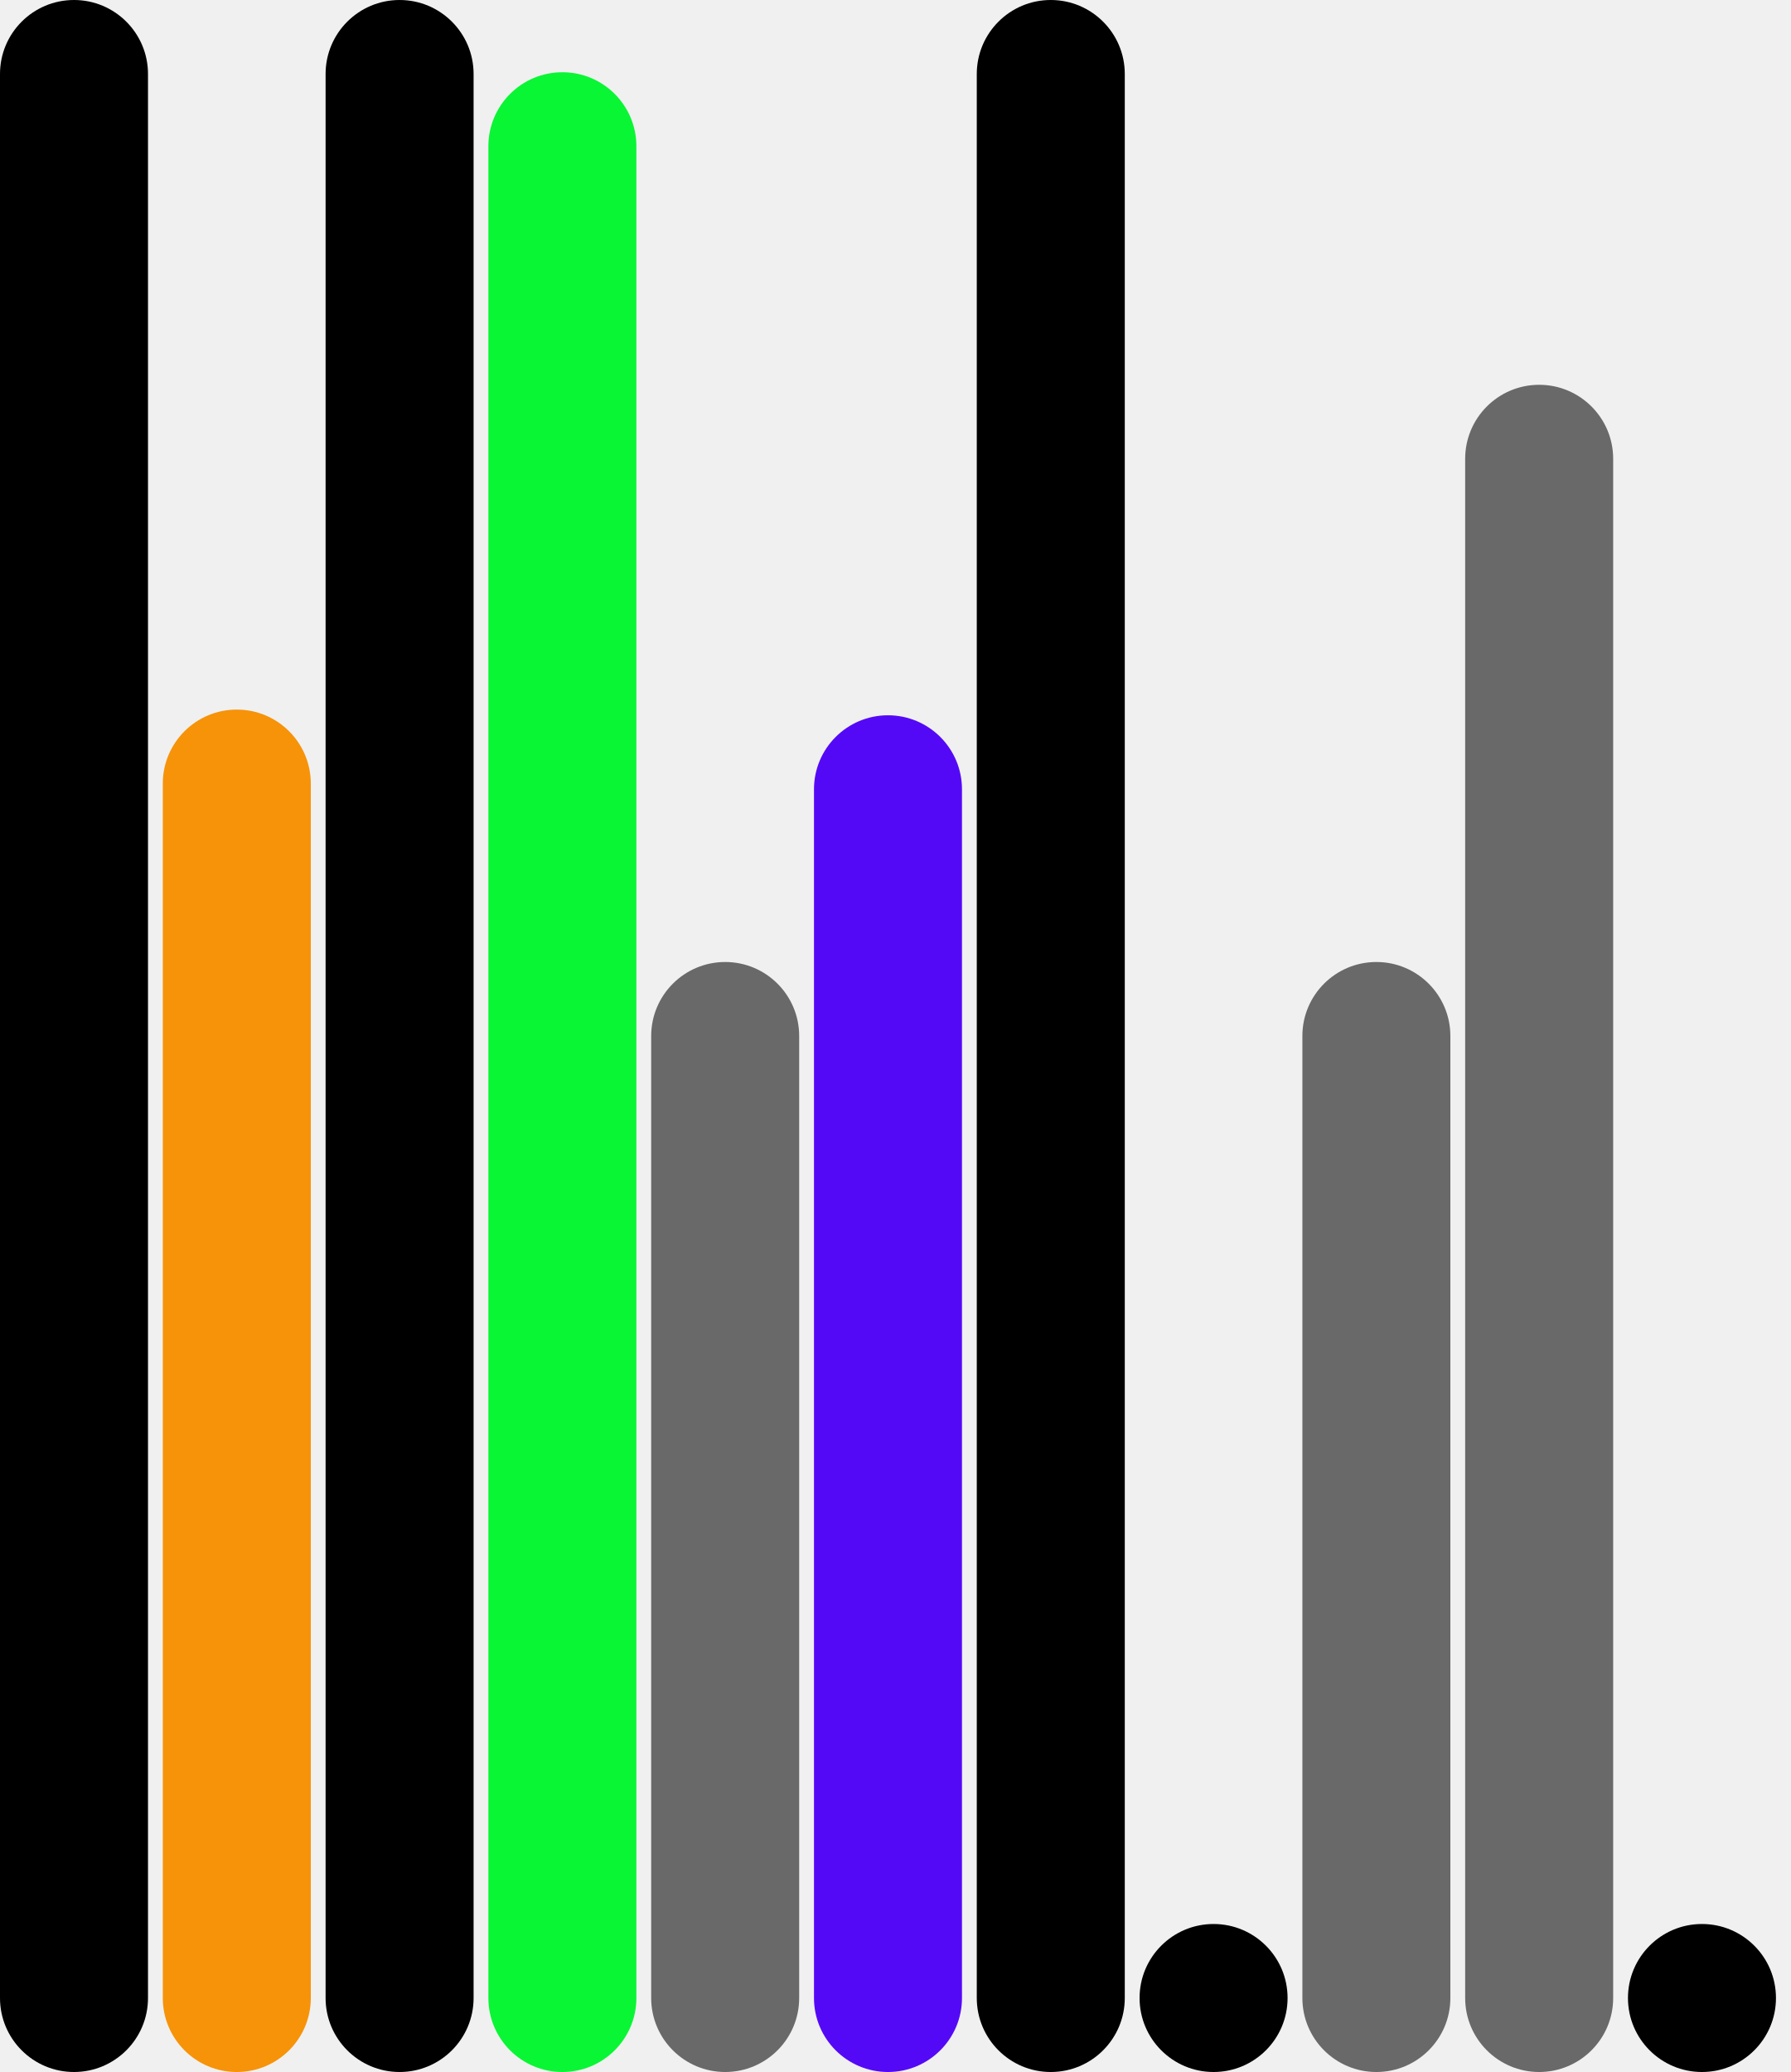
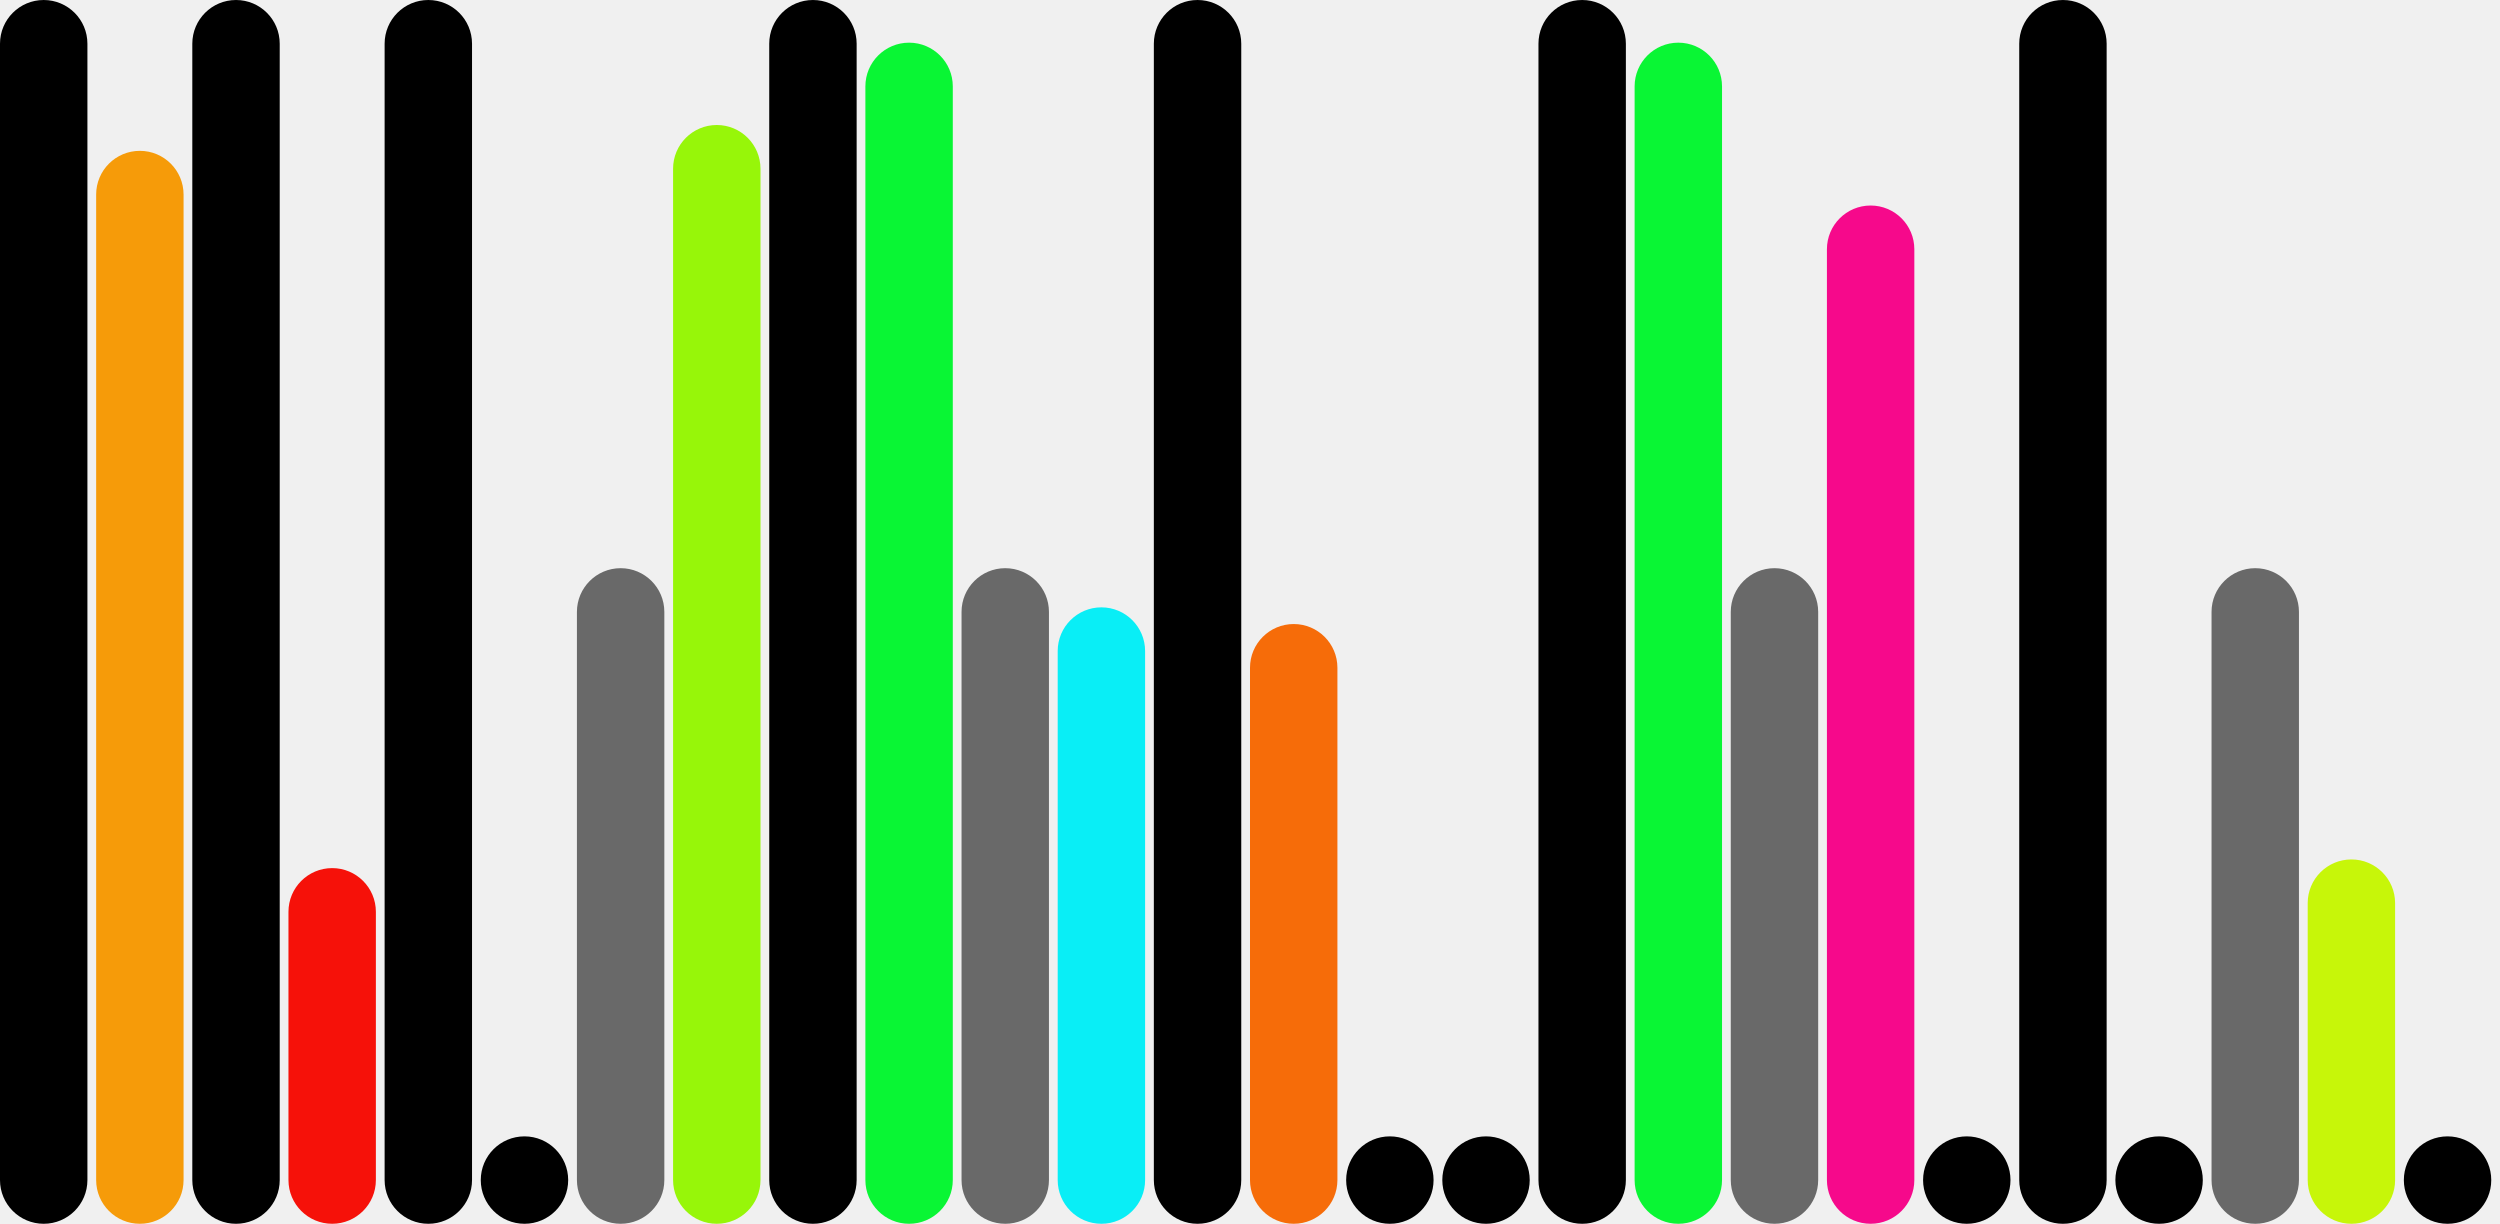
- <svg xmlns="http://www.w3.org/2000/svg" version="1.1" baseProfile="full" width="121" height="140">
-   <rect x="0" y="0" width=";121" height="140" style="fill:white;" />
+ <svg xmlns="http://www.w3.org/2000/svg" version="1.1" baseProfile="full" width="286" height="140">
+   <rect x="0" y="0" width=";286" height="140" style="fill:white;" />
  <rect x="0" y="0" rx="5" ry="5" width="10" height="140" style="fill:black" />
-   <rect x="11" y="47.945" rx="5" ry="5" width="10" height="92.055" style="fill:hsl(35,93%,50%)" />
+   <rect x="11" y="17.256" rx="5" ry="5" width="10" height="122.744" style="fill:hsl(37,93%,50%)" />
  <rect x="22" y="0" rx="5" ry="5" width="10" height="140" style="fill:black" />
-   <rect x="33" y="4.881" rx="5" ry="5" width="10" height="135.119" style="fill:hsl(131,93%,50%)" />
-   <rect x="44" y="65" rx="5" ry="5" width="10" height="75" style="fill:dimgray" />
-   <rect x="55" y="48.33" rx="5" ry="5" width="10" height="91.67" style="fill:hsl(259,93%,50%)" />
-   <rect x="66" y="0" rx="5" ry="5" width="10" height="140" style="fill:black" />
-   <rect x="77" y="130" rx="5" ry="5" width="10" height="10" style="fill:black" />
-   <rect x="88" y="65" rx="5" ry="5" width="10" height="75" style="fill:dimgray" />
-   <rect x="99" y="26" rx="5" ry="5" width="10" height="114" style="fill:dimgray" />
-   <rect x="110" y="130" rx="5" ry="5" width="10" height="10" style="fill:black" />
+   <rect x="33" y="99.311" rx="5" ry="5" width="10" height="40.689" style="fill:hsl(2,93%,50%)" />
+   <rect x="44" y="0" rx="5" ry="5" width="10" height="140" style="fill:black" />
+   <rect x="55" y="130" rx="5" ry="5" width="10" height="10" style="fill:black" />
+   <rect x="66" y="65" rx="5" ry="5" width="10" height="75" style="fill:dimgray" />
+   <rect x="77" y="14.3" rx="5" ry="5" width="10" height="125.7" style="fill:hsl(84,93%,50%)" />
+   <rect x="88" y="0" rx="5" ry="5" width="10" height="140" style="fill:black" />
+   <rect x="99" y="4.881" rx="5" ry="5" width="10" height="135.119" style="fill:hsl(131,93%,50%)" />
+   <rect x="110" y="65" rx="5" ry="5" width="10" height="75" style="fill:dimgray" />
+   <rect x="121" y="69.48" rx="5" ry="5" width="10" height="70.52" style="fill:hsl(182,93%,50%)" />
+   <rect x="132" y="0" rx="5" ry="5" width="10" height="140" style="fill:black" />
+   <rect x="143" y="71.389" rx="5" ry="5" width="10" height="68.611" style="fill:hsl(25,93%,50%)" />
+   <rect x="154" y="130" rx="5" ry="5" width="10" height="10" style="fill:black" />
+   <rect x="165" y="130" rx="5" ry="5" width="10" height="10" style="fill:black" />
+   <rect x="176" y="0" rx="5" ry="5" width="10" height="140" style="fill:black" />
+   <rect x="187" y="4.881" rx="5" ry="5" width="10" height="135.119" style="fill:hsl(131,93%,50%)" />
+   <rect x="198" y="65" rx="5" ry="5" width="10" height="75" style="fill:dimgray" />
+   <rect x="209" y="23.511" rx="5" ry="5" width="10" height="116.489" style="fill:hsl(327,93%,50%)" />
+   <rect x="220" y="130" rx="5" ry="5" width="10" height="10" style="fill:black" />
+   <rect x="231" y="0" rx="5" ry="5" width="10" height="140" style="fill:black" />
+   <rect x="242" y="130" rx="5" ry="5" width="10" height="10" style="fill:black" />
+   <rect x="253" y="65" rx="5" ry="5" width="10" height="75" style="fill:dimgray" />
+   <rect x="264" y="98.319" rx="5" ry="5" width="10" height="41.681" style="fill:hsl(72,93%,50%)" />
+   <rect x="275" y="130" rx="5" ry="5" width="10" height="10" style="fill:black" />
</svg>
